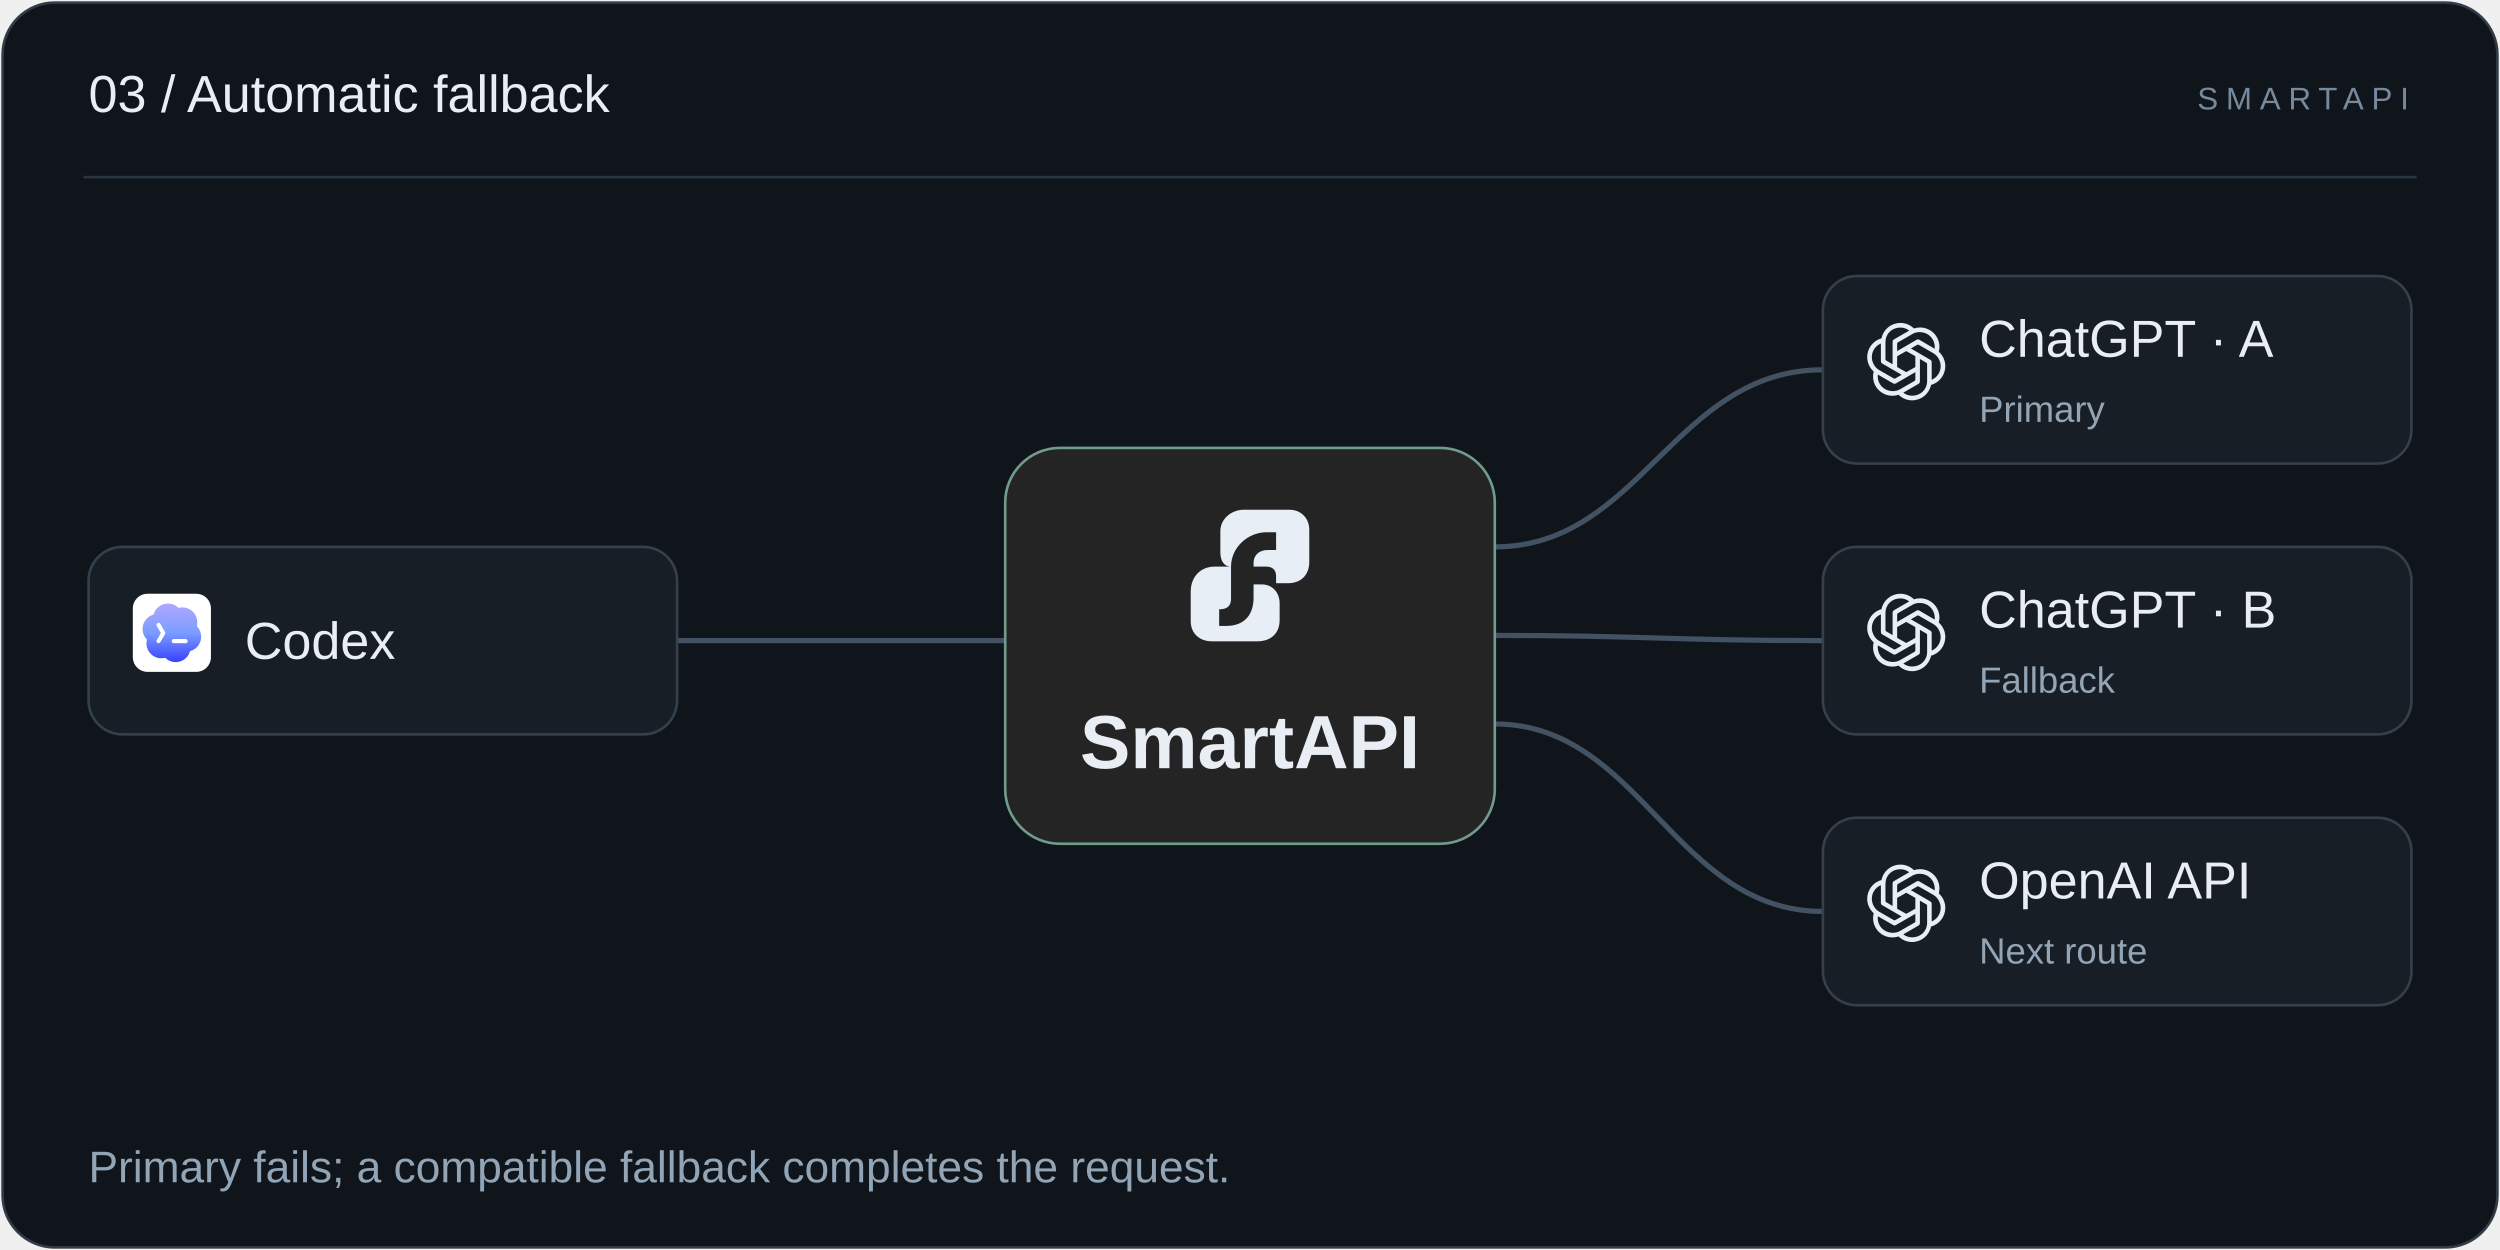
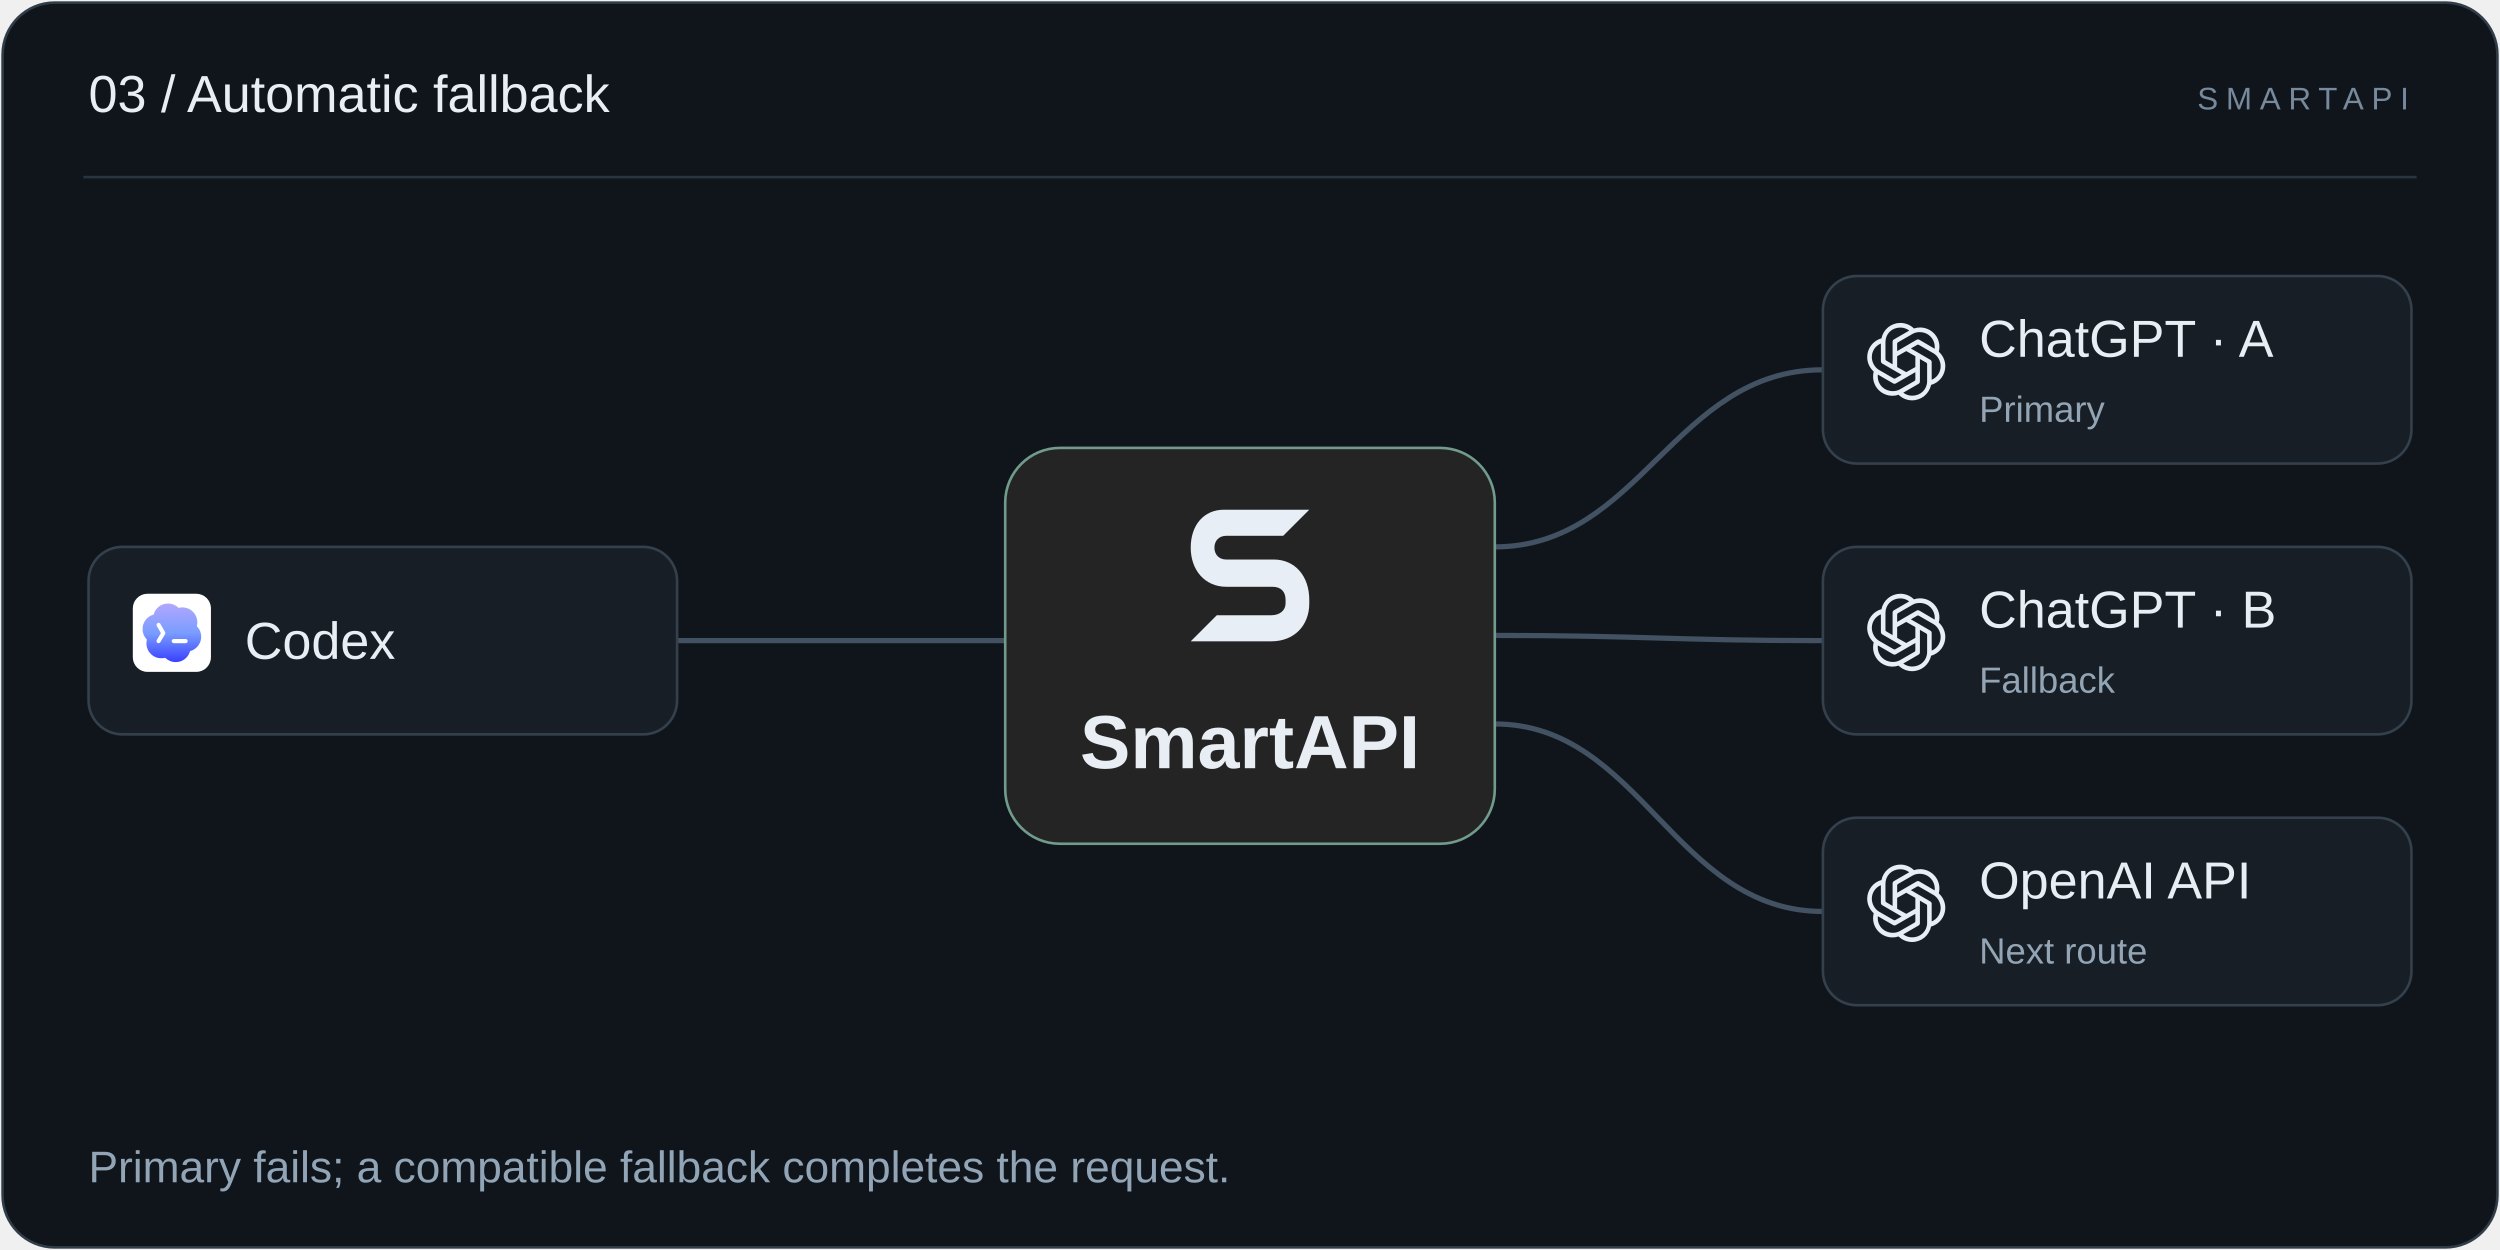
<svg xmlns="http://www.w3.org/2000/svg" width="960" height="480" viewBox="0 0 960 480" role="img" aria-labelledby="smartapi-fallback-en-title smartapi-fallback-en-desc" id="smartapi-fallback-en">
  <style>#smartapi-fallback-en{color:#e9eef4;font-family:-apple-system,BlinkMacSystemFont,Segoe UI,Arial,PingFang SC,Microsoft YaHei,sans-serif}@media(prefers-reduced-motion:reduce){#smartapi-fallback-en:not(.motion-enabled) .motion{display:none}}</style>
  <rect x="1" y="1" width="958" height="478" rx="20" fill="#10151c" stroke="#303c47" />
  <path d="M32 68H928" stroke="#28343f" />
  <text x="34" y="43" font-size="20" fill="#e9eef4">03 / Automatic fallback</text>
  <text x="925" y="42" font-size="12" fill="#778a9d" text-anchor="end" letter-spacing="3">SMARTAPI</text>
  <path d="M260 246 C310 246 332 246 386 246" fill="none" stroke="#425262" stroke-width="2" />
  <rect x="34" y="210" width="226" height="72" rx="13" fill="#171e26" stroke="#34404b" />
  <svg x="51" y="228" width="30" height="30" viewBox="0 0 24 24" fill="currentColor" color="#e8eef5">
    <path d="M19.503 0H4.496A4.496 4.496 0 000 4.496v15.007A4.496 4.496 0 004.496 24h15.007A4.496 4.496 0 0024 19.503V4.496A4.496 4.496 0 0019.503 0z" fill="#fff" />
    <path d="M9.064 3.344a4.578 4.578 0 012.285-.312c1 .115 1.891.54 2.673 1.275.01.01.024.017.037.021a.09.09 0 00.043 0 4.55 4.55 0 013.046.275l.047.022.116.057a4.581 4.581 0 012.188 2.399c.209.51.313 1.041.315 1.595a4.24 4.24 0 01-.134 1.223.123.123 0 00.03.115c.594.607.988 1.33 1.183 2.17.289 1.425-.007 2.71-.887 3.854l-.136.166a4.548 4.548 0 01-2.201 1.388.123.123 0 00-.081.076c-.191.551-.383 1.023-.74 1.494-.9 1.187-2.222 1.846-3.711 1.838-1.187-.006-2.239-.44-3.157-1.302a.107.107 0 00-.105-.024c-.388.125-.78.143-1.204.138a4.441 4.441 0 01-1.945-.466 4.544 4.544 0 01-1.61-1.335c-.152-.202-.303-.392-.414-.617a5.81 5.81 0 01-.37-.961 4.582 4.582 0 01-.014-2.298.124.124 0 00.006-.056.085.085 0 00-.027-.048 4.467 4.467 0 01-1.034-1.651 3.896 3.896 0 01-.251-1.192 5.189 5.189 0 01.141-1.6c.337-1.112.982-1.985 1.933-2.618.212-.141.413-.251.601-.33.215-.089.43-.164.646-.227a.098.098 0 00.065-.066 4.51 4.51 0 01.829-1.615 4.535 4.535 0 011.837-1.388zm3.482 10.565a.637.637 0 000 1.272h3.636a.637.637 0 100-1.272h-3.636zM8.462 9.23a.637.637 0 00-1.106.631l1.272 2.224-1.266 2.136a.636.636 0 101.095.649l1.454-2.455a.636.636 0 00.005-.64L8.462 9.23z" fill="url(#smartapi-fallback-en-lobe-icons-codex-_R_0_)" />
    <defs>
      <linearGradient gradientUnits="userSpaceOnUse" id="smartapi-fallback-en-lobe-icons-codex-_R_0_" x1="12" x2="12" y1="3" y2="21">
        <stop stop-color="#B1A7FF" />
        <stop offset=".5" stop-color="#7A9DFF" />
        <stop offset="1" stop-color="#3941FF" />
      </linearGradient>
    </defs>
  </svg>
  <text x="94" y="253.0" font-size="20" fill="#e9eef4">Codex</text>
  <path d="M574 210 C630 210 643 142 700 142" fill="none" stroke="#425262" stroke-width="2" />
  <rect x="700" y="106" width="226" height="72" rx="13" fill="#171e26" stroke="#34404b" />
  <svg x="717" y="124" width="30" height="30" viewBox="0 0 24 24" fill="currentColor" color="#e8eef5">
    <path d="M9.205 8.658v-2.26c0-.19.072-.333.238-.428l4.543-2.616c.619-.357 1.356-.523 2.117-.523 2.854 0 4.662 2.212 4.662 4.566 0 .167 0 .357-.024.547l-4.71-2.759a.797.797 0 00-.856 0l-5.97 3.473zm10.609 8.8V12.06c0-.333-.143-.57-.429-.737l-5.97-3.473 1.95-1.118a.433.433 0 01.476 0l4.543 2.617c1.309.76 2.189 2.378 2.189 3.948 0 1.808-1.07 3.473-2.76 4.163zM7.802 12.703l-1.95-1.142c-.167-.095-.239-.238-.239-.428V5.899c0-2.545 1.95-4.472 4.591-4.472 1 0 1.927.333 2.712.928L8.23 5.067c-.285.166-.428.404-.428.737v6.898zM12 15.128l-2.795-1.57v-3.33L12 8.658l2.795 1.57v3.33L12 15.128zm1.796 7.23c-1 0-1.927-.332-2.712-.927l4.686-2.712c.285-.166.428-.404.428-.737v-6.898l1.974 1.142c.167.095.238.238.238.428v5.233c0 2.545-1.974 4.472-4.614 4.472zm-5.637-5.303l-4.544-2.617c-1.308-.761-2.188-2.378-2.188-3.948A4.482 4.482 0 014.21 6.327v5.423c0 .333.143.571.428.738l5.947 3.449-1.95 1.118a.432.432 0 01-.476 0zm-.262 3.9c-2.688 0-4.662-2.021-4.662-4.519 0-.19.024-.38.047-.57l4.686 2.71c.286.167.571.167.856 0l5.97-3.448v2.26c0 .19-.07.333-.237.428l-4.543 2.616c-.619.357-1.356.523-2.117.523zm5.899 2.83a5.947 5.947 0 005.827-4.756C22.287 18.339 24 15.84 24 13.296c0-1.665-.713-3.282-1.998-4.448.119-.5.19-.999.19-1.498 0-3.401-2.759-5.947-5.946-5.947-.642 0-1.26.095-1.88.31A5.962 5.962 0 0010.205 0a5.947 5.947 0 00-5.827 4.757C1.713 5.447 0 7.945 0 10.49c0 1.666.713 3.283 1.998 4.448-.119.5-.19 1-.19 1.499 0 3.401 2.759 5.946 5.946 5.946.642 0 1.26-.095 1.88-.309a5.96 5.96 0 004.162 1.713z" />
  </svg>
  <text x="760" y="137" font-size="20" fill="#e9eef4">ChatGPT · A</text>
  <text x="760" y="162" font-size="14" fill="#93a5b5">Primary</text>
  <path d="M574 244 C630 244 643 246 700 246" fill="none" stroke="#425262" stroke-width="2" />
  <rect x="700" y="210" width="226" height="72" rx="13" fill="#171e26" stroke="#34404b" />
  <svg x="717" y="228" width="30" height="30" viewBox="0 0 24 24" fill="currentColor" color="#e8eef5">
    <path d="M9.205 8.658v-2.26c0-.19.072-.333.238-.428l4.543-2.616c.619-.357 1.356-.523 2.117-.523 2.854 0 4.662 2.212 4.662 4.566 0 .167 0 .357-.024.547l-4.71-2.759a.797.797 0 00-.856 0l-5.97 3.473zm10.609 8.8V12.06c0-.333-.143-.57-.429-.737l-5.97-3.473 1.95-1.118a.433.433 0 01.476 0l4.543 2.617c1.309.76 2.189 2.378 2.189 3.948 0 1.808-1.07 3.473-2.76 4.163zM7.802 12.703l-1.95-1.142c-.167-.095-.239-.238-.239-.428V5.899c0-2.545 1.95-4.472 4.591-4.472 1 0 1.927.333 2.712.928L8.23 5.067c-.285.166-.428.404-.428.737v6.898zM12 15.128l-2.795-1.57v-3.33L12 8.658l2.795 1.57v3.33L12 15.128zm1.796 7.23c-1 0-1.927-.332-2.712-.927l4.686-2.712c.285-.166.428-.404.428-.737v-6.898l1.974 1.142c.167.095.238.238.238.428v5.233c0 2.545-1.974 4.472-4.614 4.472zm-5.637-5.303l-4.544-2.617c-1.308-.761-2.188-2.378-2.188-3.948A4.482 4.482 0 014.21 6.327v5.423c0 .333.143.571.428.738l5.947 3.449-1.95 1.118a.432.432 0 01-.476 0zm-.262 3.9c-2.688 0-4.662-2.021-4.662-4.519 0-.19.024-.38.047-.57l4.686 2.71c.286.167.571.167.856 0l5.97-3.448v2.26c0 .19-.07.333-.237.428l-4.543 2.616c-.619.357-1.356.523-2.117.523zm5.899 2.83a5.947 5.947 0 005.827-4.756C22.287 18.339 24 15.84 24 13.296c0-1.665-.713-3.282-1.998-4.448.119-.5.19-.999.19-1.498 0-3.401-2.759-5.947-5.946-5.947-.642 0-1.26.095-1.88.31A5.962 5.962 0 0010.205 0a5.947 5.947 0 00-5.827 4.757C1.713 5.447 0 7.945 0 10.49c0 1.666.713 3.283 1.998 4.448-.119.5-.19 1-.19 1.499 0 3.401 2.759 5.946 5.946 5.946.642 0 1.26-.095 1.88-.309a5.96 5.96 0 004.162 1.713z" />
  </svg>
  <text x="760" y="241" font-size="20" fill="#e9eef4">ChatGPT · B</text>
  <text x="760" y="266" font-size="14" fill="#93a5b5">Fallback</text>
  <path d="M574 278 C630 278 643 350 700 350" fill="none" stroke="#425262" stroke-width="2" />
  <rect x="700" y="314" width="226" height="72" rx="13" fill="#171e26" stroke="#34404b" />
  <svg x="717" y="332" width="30" height="30" viewBox="0 0 24 24" fill="currentColor" color="#e8eef5">
    <path d="M9.205 8.658v-2.26c0-.19.072-.333.238-.428l4.543-2.616c.619-.357 1.356-.523 2.117-.523 2.854 0 4.662 2.212 4.662 4.566 0 .167 0 .357-.024.547l-4.71-2.759a.797.797 0 00-.856 0l-5.97 3.473zm10.609 8.8V12.06c0-.333-.143-.57-.429-.737l-5.97-3.473 1.95-1.118a.433.433 0 01.476 0l4.543 2.617c1.309.76 2.189 2.378 2.189 3.948 0 1.808-1.07 3.473-2.76 4.163zM7.802 12.703l-1.95-1.142c-.167-.095-.239-.238-.239-.428V5.899c0-2.545 1.95-4.472 4.591-4.472 1 0 1.927.333 2.712.928L8.23 5.067c-.285.166-.428.404-.428.737v6.898zM12 15.128l-2.795-1.57v-3.33L12 8.658l2.795 1.57v3.33L12 15.128zm1.796 7.23c-1 0-1.927-.332-2.712-.927l4.686-2.712c.285-.166.428-.404.428-.737v-6.898l1.974 1.142c.167.095.238.238.238.428v5.233c0 2.545-1.974 4.472-4.614 4.472zm-5.637-5.303l-4.544-2.617c-1.308-.761-2.188-2.378-2.188-3.948A4.482 4.482 0 014.21 6.327v5.423c0 .333.143.571.428.738l5.947 3.449-1.95 1.118a.432.432 0 01-.476 0zm-.262 3.9c-2.688 0-4.662-2.021-4.662-4.519 0-.19.024-.38.047-.57l4.686 2.71c.286.167.571.167.856 0l5.97-3.448v2.26c0 .19-.07.333-.237.428l-4.543 2.616c-.619.357-1.356.523-2.117.523zm5.899 2.83a5.947 5.947 0 005.827-4.756C22.287 18.339 24 15.84 24 13.296c0-1.665-.713-3.282-1.998-4.448.119-.5.19-.999.19-1.498 0-3.401-2.759-5.947-5.946-5.947-.642 0-1.26.095-1.88.31A5.962 5.962 0 0010.205 0a5.947 5.947 0 00-5.827 4.757C1.713 5.447 0 7.945 0 10.49c0 1.666.713 3.283 1.998 4.448-.119.5-.19 1-.19 1.499 0 3.401 2.759 5.946 5.946 5.946.642 0 1.26-.095 1.88-.309a5.96 5.96 0 004.162 1.713z" />
  </svg>
  <text x="760" y="345" font-size="20" fill="#e9eef4">OpenAI API</text>
  <text x="760" y="370" font-size="14" fill="#93a5b5">Next route</text>
  <rect x="386" y="172" width="188" height="152" rx="21" fill="#242424" stroke="#719c8b" />
  <svg x="452" y="193" width="56" height="56" viewBox="0 0 112 123" fill="currentColor" color="#e8eef5">
-     <path transform="translate(6 6)" d="M45 0H83C93 0 100 7 100 17V44C100 55 93 62 82 62H72V56C72 51 69 48 64 48H53V45C53 38 58 34 65 34H72V19H64C48 19 34 32 34 48C28 48 25 43 25 36V18C25 8 34 0 45 0ZM20 48H34V75C34 81 31 84 24 84V98H30C45 98 53 89 53 74V63H60C69 63 75 70 75 79V93C75 104 68 111 56 111H18C7 111 0 104 0 94V69C0 57 8 48 20 48Z" />
+     <path transform="translate(6 6)" d="M28 0H100L78 22H30C24 22 20 26 20 32C20 38 24 42 30 42H70C88 42 100 56 100 76V79C100 98 87 111 68 111H0L22 89H68C75 89 80 85 80 79V76C80 69 76 65 69 65H30C12 65 0 51 0 32C0 13 11 0 28 0Z" />
  </svg>
  <text x="480" y="295" font-size="29" fill="#e9eef4" text-anchor="middle" font-weight="650">SmartAPI</text>
  <g class="motion" opacity="0">
    <animate attributeName="opacity" values="0;0;1;1;0;0" keyTimes="0;0.02;0.021;0.12;0.121;1" dur="8s" repeatCount="indefinite" />
    <circle r="8" fill="#79d8ff" opacity=".2">
      <animateMotion path="M260 246 C310 246 332 246 386 246" keyPoints="0;0;1;1" keyTimes="0;0.02;0.12;1" calcMode="linear" dur="8s" repeatCount="indefinite" />
    </circle>
    <circle r="4.5" fill="#79d8ff" stroke="#eefbff" stroke-width=".8">
      <animateMotion path="M260 246 C310 246 332 246 386 246" keyPoints="0;0;1;1" keyTimes="0;0.02;0.12;1" calcMode="linear" dur="8s" repeatCount="indefinite" />
    </circle>
  </g>
  <g class="motion" opacity="0">
    <animate attributeName="opacity" values="0;0;1;1;0;0" keyTimes="0;0.14;0.141;0.26;0.261;1" dur="8s" repeatCount="indefinite" />
    <circle r="8" fill="#79d8ff" opacity=".2">
      <animateMotion path="M574 210 C630 210 643 142 700 142" keyPoints="0;0;1;1" keyTimes="0;0.14;0.26;1" calcMode="linear" dur="8s" repeatCount="indefinite" />
    </circle>
    <circle r="4.5" fill="#79d8ff" stroke="#eefbff" stroke-width=".8">
      <animateMotion path="M574 210 C630 210 643 142 700 142" keyPoints="0;0;1;1" keyTimes="0;0.14;0.26;1" calcMode="linear" dur="8s" repeatCount="indefinite" />
    </circle>
  </g>
  <g class="motion" opacity="0">
    <animate attributeName="opacity" values="0;0;1;1;0;0" keyTimes="0;0.45;0.451;0.6;0.601;1" dur="8s" repeatCount="indefinite" />
    <circle r="8" fill="#79d8ff" opacity=".2">
      <animateMotion path="M574 244 C630 244 643 246 700 246" keyPoints="0;0;1;1" keyTimes="0;0.45;0.6;1" calcMode="linear" dur="8s" repeatCount="indefinite" />
    </circle>
    <circle r="4.5" fill="#79d8ff" stroke="#eefbff" stroke-width=".8">
      <animateMotion path="M574 244 C630 244 643 246 700 246" keyPoints="0;0;1;1" keyTimes="0;0.45;0.6;1" calcMode="linear" dur="8s" repeatCount="indefinite" />
    </circle>
  </g>
  <g class="motion" opacity="0">
    <animate attributeName="opacity" values="0;0;1;1;0;0" keyTimes="0;0.68;0.681;0.8;0.801;1" dur="8s" repeatCount="indefinite" />
    <circle r="8" fill="#a3edbc" opacity=".2">
      <animateMotion path="M574 244 C630 244 643 246 700 246" keyPoints="1;1;0;0" keyTimes="0;0.68;0.8;1" calcMode="linear" dur="8s" repeatCount="indefinite" />
    </circle>
    <circle r="4.5" fill="#a3edbc" stroke="#eefbff" stroke-width=".8">
      <animateMotion path="M574 244 C630 244 643 246 700 246" keyPoints="1;1;0;0" keyTimes="0;0.68;0.8;1" calcMode="linear" dur="8s" repeatCount="indefinite" />
    </circle>
  </g>
  <g class="motion" opacity="0">
    <animate attributeName="opacity" values="0;0;1;1;0;0" keyTimes="0;0.82;0.821;0.94;0.941;1" dur="8s" repeatCount="indefinite" />
    <circle r="8" fill="#a3edbc" opacity=".2">
      <animateMotion path="M260 246 C310 246 332 246 386 246" keyPoints="1;1;0;0" keyTimes="0;0.82;0.94;1" calcMode="linear" dur="8s" repeatCount="indefinite" />
    </circle>
    <circle r="4.5" fill="#a3edbc" stroke="#eefbff" stroke-width=".8">
      <animateMotion path="M260 246 C310 246 332 246 386 246" keyPoints="1;1;0;0" keyTimes="0;0.82;0.94;1" calcMode="linear" dur="8s" repeatCount="indefinite" />
    </circle>
  </g>
  <g class="motion" opacity="0">
    <animate attributeName="opacity" values="0;0;1;1;0;0" keyTimes="0;0.28;0.281;0.96;0.961;1" dur="8s" repeatCount="indefinite" />
    <rect x="700" y="106" width="226" height="72" rx="13" fill="none" stroke="#ff929c" stroke-width="2" />
    <text x="907" y="161" font-size="16" fill="#ff929c" text-anchor="end">503</text>
  </g>
  <g class="motion" opacity="0">
    <animate attributeName="opacity" values="0;0;1;1;0;0" keyTimes="0;0.62;0.621;0.96;0.961;1" dur="8s" repeatCount="indefinite" />
    <text x="902" y="265" font-size="16" fill="#a3edbc">OK</text>
  </g>
  <text x="34" y="454" font-size="17" fill="#92a5b7">Primary fails; a compatible fallback completes the request.</text>
</svg>
